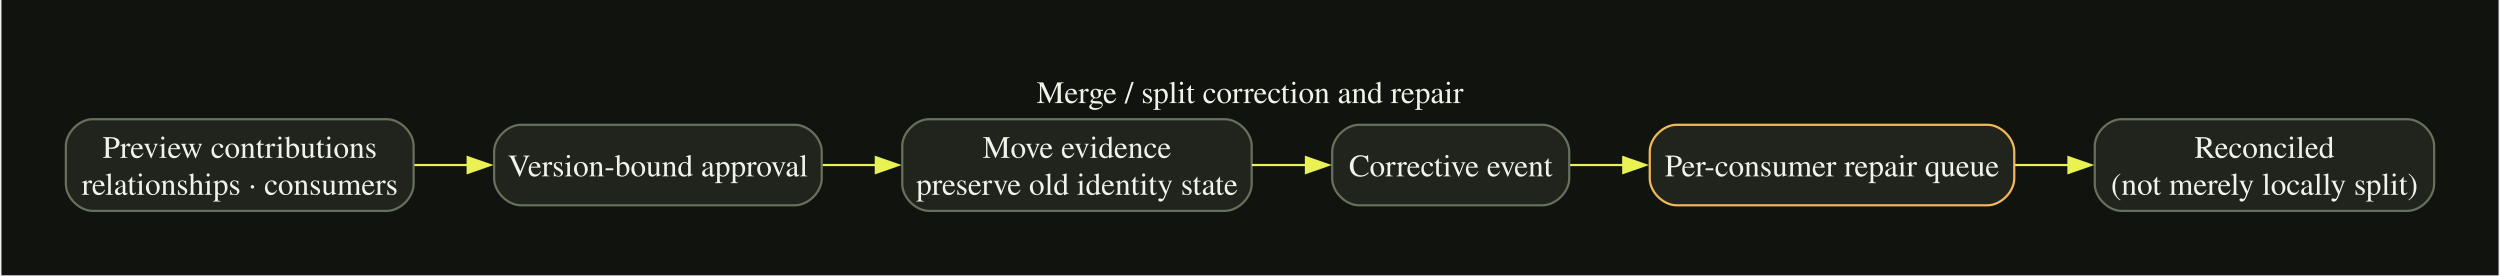
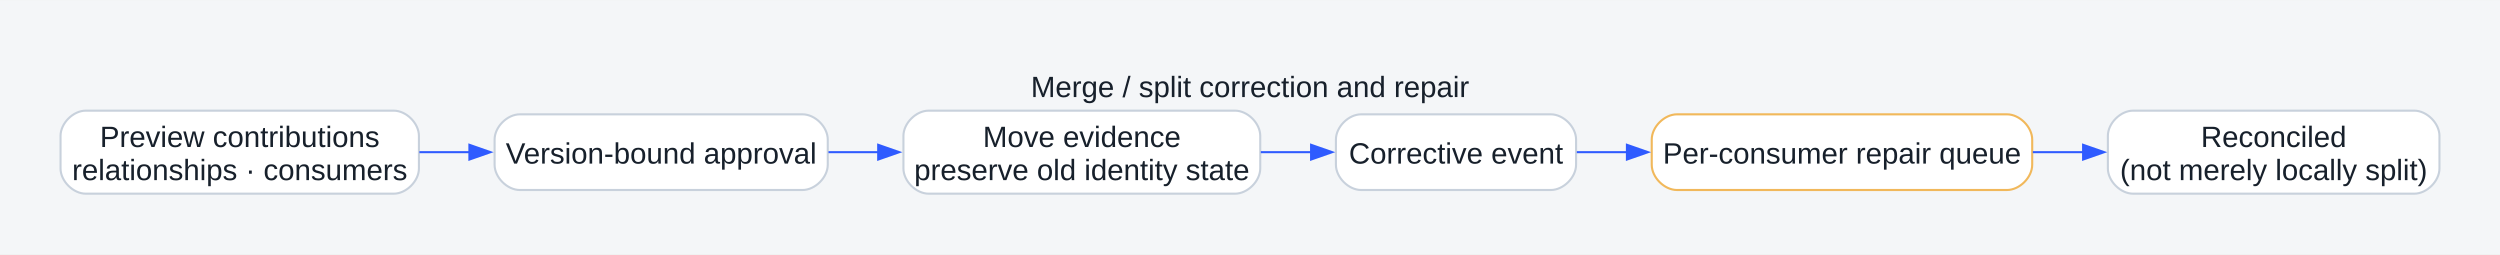
- <svg xmlns="http://www.w3.org/2000/svg" width="1117pt" height="123pt" viewBox="0.00 0.00 1116.60 123.10">
-   <g id="graph0" class="graph" transform="scale(1 1) rotate(0) translate(28.8 94.3)">
-     <polygon fill="#11130f" stroke="none" points="-28.8,28.8 -28.8,-94.3 1087.8,-94.3 1087.8,28.8 -28.8,28.8" />
-     <text text-anchor="middle" x="529.5" y="-48.2" font-family="Times,serif" font-size="14.00" fill="#f1f3e9">Merge / split correction and repair</text>
+ <svg xmlns="http://www.w3.org/2000/svg" width="1189pt" height="121pt" viewBox="0.00 0.00 1189.35 120.85">
+   <g id="graph0" class="graph" transform="scale(1 1) rotate(0) translate(28.8 92.05)">
+     <polygon fill="#f4f6f8" stroke="none" points="-28.8,28.8 -28.8,-92.05 1160.55,-92.05 1160.55,28.8 -28.8,28.8" />
+     <text text-anchor="middle" x="565.88" y="-45.95" font-family="Arial" font-size="14.00" fill="#17202b">Merge / split correction and repair</text>
    <g id="node1" class="node">
-       <path fill="#20241d" stroke="#65705d" d="M143.5,-41C143.5,-41 12,-41 12,-41 6,-41 0,-35 0,-29 0,-29 0,-12 0,-12 0,-6 6,0 12,0 12,0 143.5,0 143.5,0 149.5,0 155.5,-6 155.5,-12 155.5,-12 155.5,-29 155.5,-29 155.5,-35 149.5,-41 143.5,-41" />
-       <text text-anchor="middle" x="77.75" y="-23.7" font-family="Times,serif" font-size="14.00" fill="#f1f3e9">Preview contributions</text>
-       <text text-anchor="middle" x="77.75" y="-7.2" font-family="Times,serif" font-size="14.00" fill="#f1f3e9">relationships · consumers</text>
+       <path fill="#ffffff" stroke="#c8d1dc" d="M158.5,-39.5C158.5,-39.5 12,-39.5 12,-39.5 6,-39.5 0,-33.5 0,-27.5 0,-27.5 0,-12 0,-12 0,-6 6,0 12,0 12,0 158.5,0 158.5,0 164.5,0 170.5,-6 170.5,-12 170.5,-12 170.5,-27.5 170.5,-27.5 170.5,-33.5 164.5,-39.5 158.5,-39.5" />
+       <text text-anchor="middle" x="85.25" y="-22.2" font-family="Arial" font-size="14.00" fill="#17202b">Preview contributions</text>
+       <text text-anchor="middle" x="85.25" y="-6.45" font-family="Arial" font-size="14.00" fill="#17202b">relationships · consumers</text>
    </g>
    <g id="node2" class="node">
-       <path fill="#20241d" stroke="#65705d" d="M326,-38.5C326,-38.5 203.5,-38.5 203.5,-38.5 197.5,-38.5 191.5,-32.5 191.5,-26.5 191.5,-26.5 191.5,-14.5 191.5,-14.5 191.5,-8.5 197.5,-2.5 203.5,-2.5 203.5,-2.5 326,-2.5 326,-2.5 332,-2.5 338,-8.5 338,-14.5 338,-14.5 338,-26.5 338,-26.5 338,-32.5 332,-38.5 326,-38.5" />
-       <text text-anchor="middle" x="264.75" y="-15.45" font-family="Times,serif" font-size="14.00" fill="#f1f3e9">Version-bound approval</text>
+       <path fill="#ffffff" stroke="#c8d1dc" d="M353,-37.75C353,-37.75 218.5,-37.75 218.5,-37.75 212.5,-37.75 206.5,-31.75 206.5,-25.75 206.5,-25.75 206.5,-13.75 206.5,-13.75 206.5,-7.75 212.5,-1.75 218.5,-1.75 218.5,-1.75 353,-1.75 353,-1.75 359,-1.75 365,-7.75 365,-13.75 365,-13.75 365,-25.75 365,-25.75 365,-31.75 359,-37.75 353,-37.75" />
+       <text text-anchor="middle" x="285.75" y="-14.32" font-family="Arial" font-size="14.00" fill="#17202b">Version-bound approval</text>
    </g>
    <g id="edge1" class="edge">
-       <path fill="none" stroke="#eaf253" d="M155.87,-20.5C163.82,-20.5 171.93,-20.5 179.95,-20.5" />
-       <polygon fill="#eaf253" stroke="#eaf253" points="179.69,-24 189.69,-20.5 179.69,-17 179.69,-24" />
+       <path fill="none" stroke="#2f5bff" d="M170.72,-19.75C178.68,-19.75 186.77,-19.75 194.78,-19.75" />
+       <polygon fill="#2f5bff" stroke="#2f5bff" points="194.52,-23.25 204.52,-19.75 194.52,-16.25 194.52,-23.25" />
    </g>
    <g id="node3" class="node">
-       <path fill="#20241d" stroke="#65705d" d="M518.25,-41C518.25,-41 386,-41 386,-41 380,-41 374,-35 374,-29 374,-29 374,-12 374,-12 374,-6 380,0 386,0 386,0 518.25,0 518.25,0 524.25,0 530.25,-6 530.25,-12 530.25,-12 530.25,-29 530.25,-29 530.25,-35 524.25,-41 518.25,-41" />
-       <text text-anchor="middle" x="452.12" y="-23.7" font-family="Times,serif" font-size="14.00" fill="#f1f3e9">Move evidence</text>
-       <text text-anchor="middle" x="452.12" y="-7.2" font-family="Times,serif" font-size="14.00" fill="#f1f3e9">preserve old identity state</text>
+       <path fill="#ffffff" stroke="#c8d1dc" d="M558.75,-39.5C558.75,-39.5 413,-39.5 413,-39.5 407,-39.5 401,-33.5 401,-27.5 401,-27.5 401,-12 401,-12 401,-6 407,0 413,0 413,0 558.75,0 558.75,0 564.75,0 570.75,-6 570.75,-12 570.75,-12 570.75,-27.5 570.75,-27.5 570.75,-33.5 564.75,-39.5 558.75,-39.5" />
+       <text text-anchor="middle" x="485.88" y="-22.2" font-family="Arial" font-size="14.00" fill="#17202b">Move evidence</text>
+       <text text-anchor="middle" x="485.88" y="-6.45" font-family="Arial" font-size="14.00" fill="#17202b">preserve old identity state</text>
    </g>
    <g id="edge2" class="edge">
-       <path fill="none" stroke="#eaf253" d="M338.48,-20.5C346.34,-20.5 354.4,-20.5 362.42,-20.5" />
-       <polygon fill="#eaf253" stroke="#eaf253" points="362.2,-24 372.2,-20.5 362.2,-17 362.2,-24" />
+       <path fill="none" stroke="#2f5bff" d="M365.34,-19.75C373.2,-19.75 381.23,-19.75 389.24,-19.75" />
+       <polygon fill="#2f5bff" stroke="#2f5bff" points="389,-23.25 399,-19.75 389,-16.25 389,-23.25" />
    </g>
    <g id="node4" class="node">
-       <path fill="#20241d" stroke="#65705d" d="M660.25,-38.5C660.25,-38.5 578.25,-38.5 578.25,-38.5 572.25,-38.5 566.25,-32.5 566.25,-26.5 566.25,-26.5 566.25,-14.5 566.25,-14.5 566.25,-8.5 572.25,-2.5 578.25,-2.5 578.25,-2.5 660.25,-2.5 660.25,-2.5 666.25,-2.5 672.25,-8.5 672.25,-14.5 672.25,-14.5 672.25,-26.5 672.25,-26.5 672.25,-32.5 666.25,-38.5 660.25,-38.5" />
-       <text text-anchor="middle" x="619.25" y="-15.45" font-family="Times,serif" font-size="14.00" fill="#f1f3e9">Corrective event</text>
+       <path fill="#ffffff" stroke="#c8d1dc" d="M709,-37.75C709,-37.75 618.75,-37.75 618.75,-37.75 612.75,-37.75 606.75,-31.75 606.75,-25.75 606.75,-25.75 606.75,-13.75 606.75,-13.75 606.75,-7.75 612.75,-1.75 618.75,-1.75 618.75,-1.75 709,-1.75 709,-1.75 715,-1.75 721,-7.75 721,-13.75 721,-13.75 721,-25.75 721,-25.75 721,-31.75 715,-37.75 709,-37.75" />
+       <text text-anchor="middle" x="663.88" y="-14.32" font-family="Arial" font-size="14.00" fill="#17202b">Corrective event</text>
    </g>
    <g id="edge3" class="edge">
-       <path fill="none" stroke="#eaf253" d="M530.37,-20.5C538.49,-20.5 546.68,-20.5 554.62,-20.5" />
-       <polygon fill="#eaf253" stroke="#eaf253" points="554.53,-24 564.53,-20.5 554.53,-17 554.53,-24" />
+       <path fill="none" stroke="#2f5bff" d="M571.01,-19.75C579.08,-19.75 587.2,-19.75 595.09,-19.75" />
+       <polygon fill="#2f5bff" stroke="#2f5bff" points="594.94,-23.25 604.94,-19.75 594.94,-16.25 594.94,-23.25" />
    </g>
    <g id="node5" class="node">
-       <path fill="#20241d" stroke="#f1b85b" d="M859.25,-38.5C859.25,-38.5 720.25,-38.5 720.25,-38.5 714.25,-38.5 708.25,-32.5 708.25,-26.5 708.25,-26.5 708.25,-14.5 708.25,-14.5 708.25,-8.5 714.25,-2.5 720.25,-2.5 720.25,-2.5 859.25,-2.5 859.25,-2.5 865.25,-2.5 871.25,-8.5 871.25,-14.5 871.25,-14.5 871.25,-26.5 871.25,-26.5 871.25,-32.5 865.25,-38.5 859.25,-38.5" />
-       <text text-anchor="middle" x="789.75" y="-15.45" font-family="Times,serif" font-size="14.00" fill="#f1f3e9">Per-consumer repair queue</text>
+       <path fill="#ffffff" stroke="#f1b85b" d="M926,-37.75C926,-37.75 769,-37.75 769,-37.75 763,-37.75 757,-31.75 757,-25.75 757,-25.75 757,-13.75 757,-13.75 757,-7.75 763,-1.75 769,-1.75 769,-1.75 926,-1.75 926,-1.75 932,-1.75 938,-7.75 938,-13.75 938,-13.75 938,-25.75 938,-25.75 938,-31.75 932,-37.75 926,-37.75" />
+       <text text-anchor="middle" x="847.5" y="-14.32" font-family="Arial" font-size="14.00" fill="#17202b">Per-consumer repair queue</text>
    </g>
    <g id="edge4" class="edge">
-       <path fill="none" stroke="#eaf253" d="M672.64,-20.5C680.35,-20.5 688.47,-20.5 696.69,-20.5" />
-       <polygon fill="#eaf253" stroke="#eaf253" points="696.42,-24 706.42,-20.5 696.42,-17 696.42,-24" />
+       <path fill="none" stroke="#2f5bff" d="M721.35,-19.75C729.08,-19.75 737.2,-19.75 745.44,-19.75" />
+       <polygon fill="#2f5bff" stroke="#2f5bff" points="745.2,-23.25 755.2,-19.75 745.2,-16.25 745.2,-23.25" />
    </g>
    <g id="node6" class="node">
-       <path fill="#20241d" stroke="#65705d" d="M1047,-41C1047,-41 919.25,-41 919.25,-41 913.25,-41 907.25,-35 907.25,-29 907.25,-29 907.25,-12 907.25,-12 907.25,-6 913.25,0 919.25,0 919.25,0 1047,0 1047,0 1053,0 1059,-6 1059,-12 1059,-12 1059,-29 1059,-29 1059,-35 1053,-41 1047,-41" />
-       <text text-anchor="middle" x="983.12" y="-23.7" font-family="Times,serif" font-size="14.00" fill="#f1f3e9">Reconciled</text>
-       <text text-anchor="middle" x="983.12" y="-7.2" font-family="Times,serif" font-size="14.00" fill="#f1f3e9">(not merely locally split)</text>
+       <path fill="#ffffff" stroke="#c8d1dc" d="M1119.75,-39.5C1119.75,-39.5 986,-39.5 986,-39.5 980,-39.5 974,-33.5 974,-27.5 974,-27.5 974,-12 974,-12 974,-6 980,0 986,0 986,0 1119.75,0 1119.75,0 1125.75,0 1131.75,-6 1131.75,-12 1131.75,-12 1131.75,-27.5 1131.75,-27.5 1131.75,-33.5 1125.75,-39.5 1119.75,-39.5" />
+       <text text-anchor="middle" x="1052.88" y="-22.2" font-family="Arial" font-size="14.00" fill="#17202b">Reconciled</text>
+       <text text-anchor="middle" x="1052.88" y="-6.45" font-family="Arial" font-size="14.00" fill="#17202b">(not merely locally split)</text>
    </g>
    <g id="edge5" class="edge">
-       <path fill="none" stroke="#eaf253" d="M871.63,-20.5C879.61,-20.5 887.72,-20.5 895.75,-20.5" />
-       <polygon fill="#eaf253" stroke="#eaf253" points="895.5,-24 905.5,-20.5 895.5,-17 895.5,-24" />
+       <path fill="none" stroke="#2f5bff" d="M938.3,-19.75C946.32,-19.75 954.45,-19.75 962.48,-19.75" />
+       <polygon fill="#2f5bff" stroke="#2f5bff" points="962.22,-23.25 972.22,-19.75 962.22,-16.25 962.22,-23.25" />
    </g>
  </g>
</svg>
